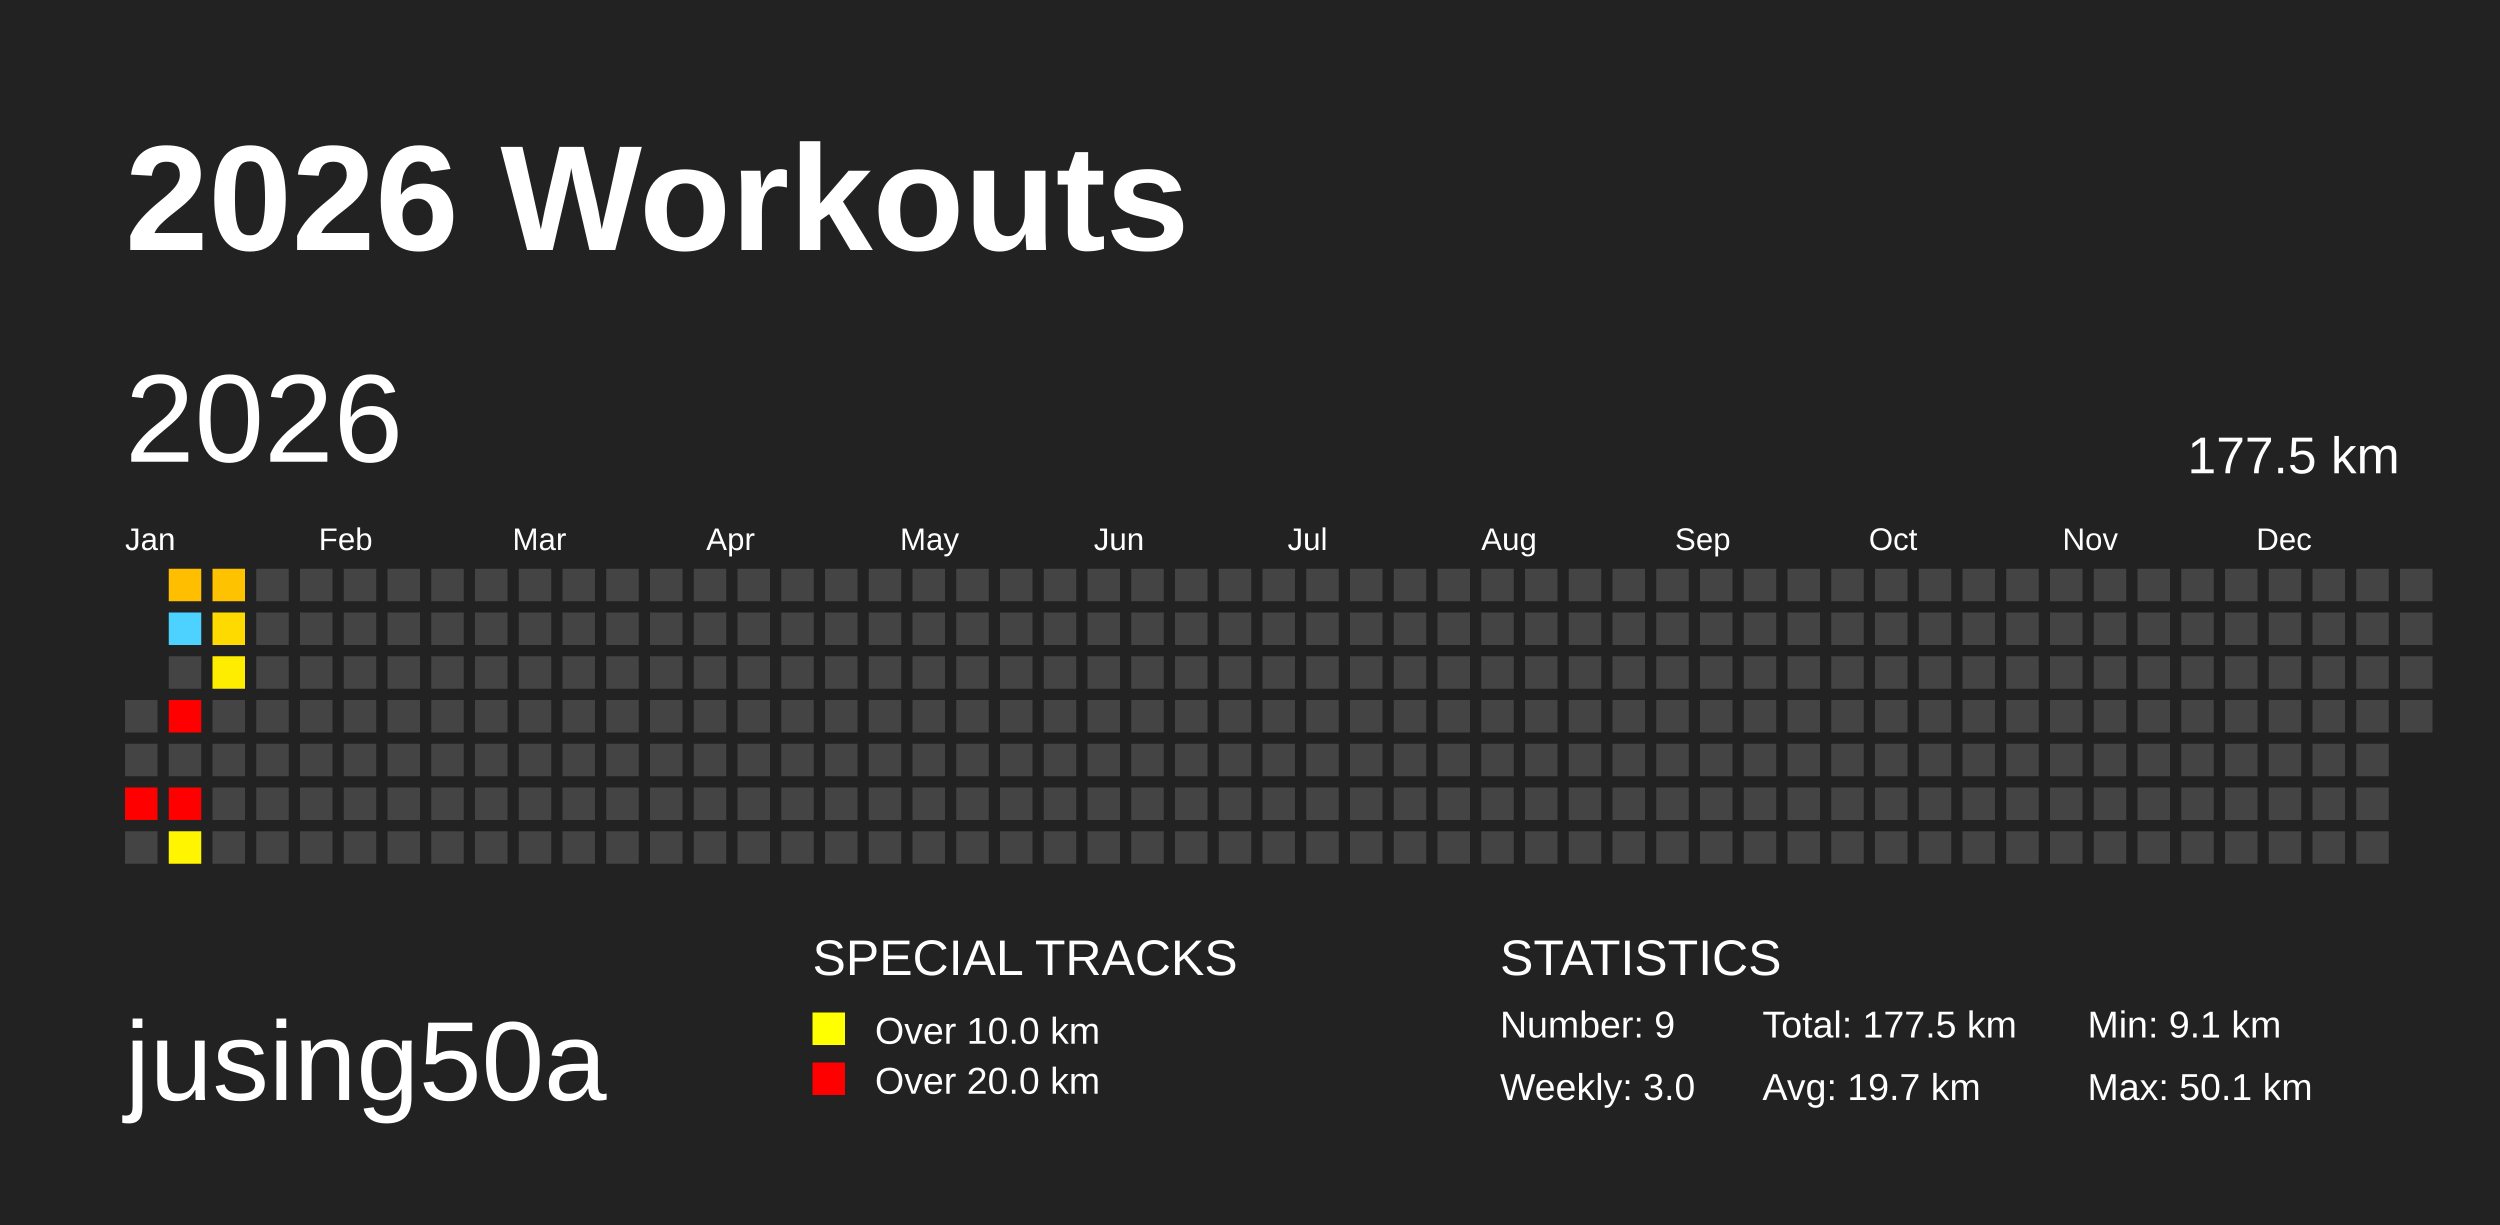
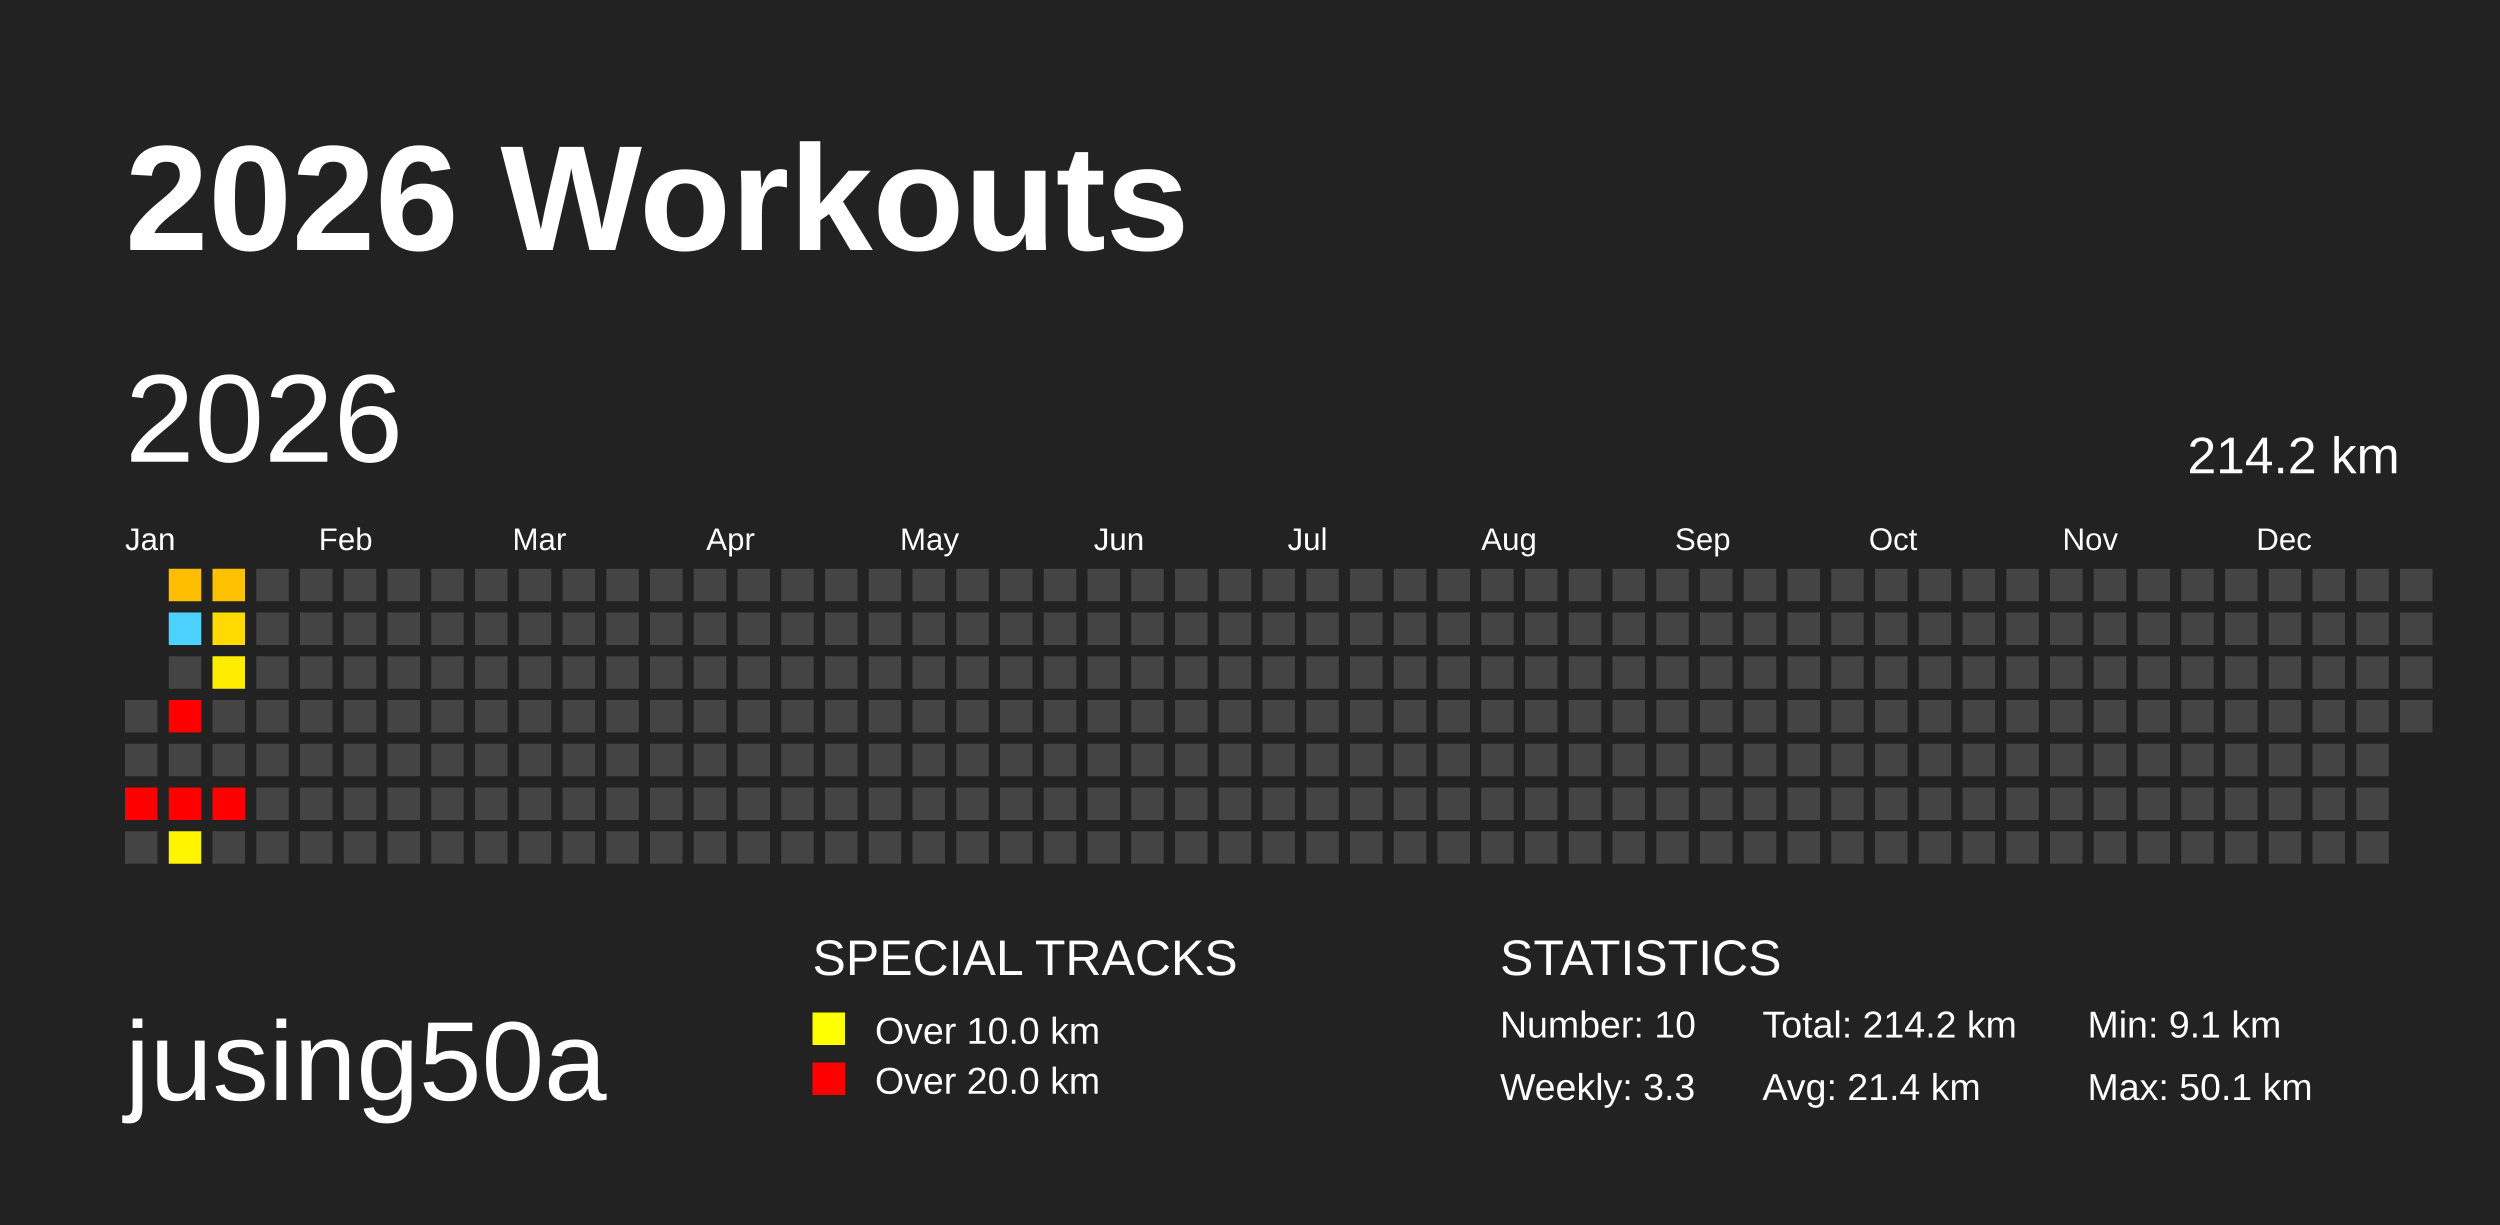
<svg xmlns="http://www.w3.org/2000/svg" baseProfile="full" height="98mm" version="1.1" viewBox="0,0,200,98" width="200mm">
  <defs />
  <rect fill="#222222" height="98" width="200" x="0" y="0" />
  <text fill="#FFFFFF" style="font-size:12px; font-family:Arial; font-weight:bold;" x="10" y="20">2026 Workouts</text>
  <text fill="#FFFFFF" style="font-size:9px; font-family:Arial" x="10" y="88">jusing50a</text>
  <text fill="#FFFFFF" style="font-size:4px; font-family:Arial" x="65" y="78">SPECIAL TRACKS</text>
  <rect fill="yellow" height="2.6" width="2.6" x="65" y="81" />
  <text fill="#FFFFFF" style="font-size:3px; font-family:Arial" x="70" y="83.5">Over 10.0 km</text>
  <rect fill="red" height="2.6" width="2.6" x="65" y="85" />
  <text fill="#FFFFFF" style="font-size:3px; font-family:Arial" x="70" y="87.5">Over 20.0 km</text>
  <text fill="#FFFFFF" style="font-size:4px; font-family:Arial" x="120" y="78">STATISTICS</text>
-   <text fill="#FFFFFF" style="font-size:3px; font-family:Arial" x="120" y="83">Number: 9</text>
-   <text fill="#FFFFFF" style="font-size:3px; font-family:Arial" x="120" y="88">Weekly: 3.0</text>
-   <text fill="#FFFFFF" style="font-size:3px; font-family:Arial" x="141" y="83">Total: 177.5 km</text>
-   <text fill="#FFFFFF" style="font-size:3px; font-family:Arial" x="141" y="88">Avg: 19.7 km</text>
+   <text fill="#FFFFFF" style="font-size:3px; font-family:Arial" x="120" y="83">Number: 10</text>
+   <text fill="#FFFFFF" style="font-size:3px; font-family:Arial" x="120" y="88">Weekly: 3.3</text>
+   <text fill="#FFFFFF" style="font-size:3px; font-family:Arial" x="141" y="83">Total: 214.2 km</text>
+   <text fill="#FFFFFF" style="font-size:3px; font-family:Arial" x="141" y="88">Avg: 21.4 km</text>
  <text fill="#FFFFFF" style="font-size:3px; font-family:Arial" x="167" y="83">Min: 9.1 km</text>
  <text fill="#FFFFFF" style="font-size:3px; font-family:Arial" x="167" y="88">Max: 50.1 km</text>
  <text dominant-baseline="hanging" fill="#FFFFFF" style="font-size:10.0px; font-family:Arial;" x="10" y="30">2026</text>
-   <text dominant-baseline="hanging" fill="#FFFFFF" style="font-size:4.125px; font-family:Arial;" x="175" y="35">177.5 km</text>
+   <text dominant-baseline="hanging" fill="#FFFFFF" style="font-size:4.125px; font-family:Arial;" x="175" y="35">214.2 km</text>
  <text fill="#FFFFFF" style="font-size:2.5px; font-family:Arial" x="10.0" y="44">Jan</text>
  <text fill="#FFFFFF" style="font-size:2.5px; font-family:Arial" x="25.5" y="44">Feb</text>
  <text fill="#FFFFFF" style="font-size:2.5px; font-family:Arial" x="41.0" y="44">Mar</text>
  <text fill="#FFFFFF" style="font-size:2.5px; font-family:Arial" x="56.5" y="44">Apr</text>
  <text fill="#FFFFFF" style="font-size:2.5px; font-family:Arial" x="72.0" y="44">May</text>
  <text fill="#FFFFFF" style="font-size:2.5px; font-family:Arial" x="87.5" y="44">Jun</text>
  <text fill="#FFFFFF" style="font-size:2.5px; font-family:Arial" x="103.0" y="44">Jul</text>
  <text fill="#FFFFFF" style="font-size:2.5px; font-family:Arial" x="118.5" y="44">Aug</text>
  <text fill="#FFFFFF" style="font-size:2.5px; font-family:Arial" x="134.0" y="44">Sep</text>
  <text fill="#FFFFFF" style="font-size:2.5px; font-family:Arial" x="149.5" y="44">Oct</text>
  <text fill="#FFFFFF" style="font-size:2.5px; font-family:Arial" x="165.0" y="44">Nov</text>
  <text fill="#FFFFFF" style="font-size:2.5px; font-family:Arial" x="180.5" y="44">Dec</text>
  <rect fill="#444444" height="2.6" width="2.6" x="10.0" y="56.0" />
  <rect fill="#444444" height="2.6" width="2.6" x="10.0" y="59.5" />
  <rect fill="red" height="2.6" width="2.6" x="10.0" y="63.0" />
  <rect fill="#444444" height="2.6" width="2.6" x="10.0" y="66.5" />
  <rect fill="#ffbf00" height="2.6" width="2.6" x="13.5" y="45.5" />
  <rect fill="#4dd2ff" height="2.6" width="2.6" x="13.5" y="49.0" />
  <rect fill="#444444" height="2.6" width="2.6" x="13.5" y="52.5" />
  <rect fill="red" height="2.6" width="2.6" x="13.5" y="56.0" />
  <rect fill="#444444" height="2.6" width="2.6" x="13.5" y="59.5" />
  <rect fill="red" height="2.6" width="2.6" x="13.5" y="63.0" />
  <rect fill="#fff500" height="2.6" width="2.6" x="13.5" y="66.5" />
  <rect fill="#ffc200" height="2.6" width="2.6" x="17.0" y="45.5" />
  <rect fill="#ffda00" height="2.6" width="2.6" x="17.0" y="49.0" />
  <rect fill="#ffed00" height="2.6" width="2.6" x="17.0" y="52.5" />
  <rect fill="#444444" height="2.6" width="2.6" x="17.0" y="56.0" />
  <rect fill="#444444" height="2.6" width="2.6" x="17.0" y="59.5" />
-   <rect fill="#444444" height="2.6" width="2.6" x="17.0" y="63.0" />
+   <rect fill="red" height="2.6" width="2.6" x="17.0" y="63.0" />
  <rect fill="#444444" height="2.6" width="2.6" x="17.0" y="66.5" />
  <rect fill="#444444" height="2.6" width="2.6" x="20.5" y="45.5" />
  <rect fill="#444444" height="2.6" width="2.6" x="20.5" y="49.0" />
  <rect fill="#444444" height="2.6" width="2.6" x="20.5" y="52.5" />
  <rect fill="#444444" height="2.6" width="2.6" x="20.5" y="56.0" />
  <rect fill="#444444" height="2.6" width="2.6" x="20.5" y="59.5" />
  <rect fill="#444444" height="2.6" width="2.6" x="20.5" y="63.0" />
  <rect fill="#444444" height="2.6" width="2.6" x="20.5" y="66.5" />
  <rect fill="#444444" height="2.6" width="2.6" x="24.0" y="45.5" />
  <rect fill="#444444" height="2.6" width="2.6" x="24.0" y="49.0" />
  <rect fill="#444444" height="2.6" width="2.6" x="24.0" y="52.5" />
  <rect fill="#444444" height="2.6" width="2.6" x="24.0" y="56.0" />
  <rect fill="#444444" height="2.6" width="2.6" x="24.0" y="59.5" />
  <rect fill="#444444" height="2.6" width="2.6" x="24.0" y="63.0" />
  <rect fill="#444444" height="2.6" width="2.6" x="24.0" y="66.5" />
  <rect fill="#444444" height="2.6" width="2.6" x="27.5" y="45.5" />
  <rect fill="#444444" height="2.6" width="2.6" x="27.5" y="49.0" />
  <rect fill="#444444" height="2.6" width="2.6" x="27.5" y="52.5" />
  <rect fill="#444444" height="2.6" width="2.6" x="27.5" y="56.0" />
  <rect fill="#444444" height="2.6" width="2.6" x="27.5" y="59.5" />
  <rect fill="#444444" height="2.6" width="2.6" x="27.5" y="63.0" />
  <rect fill="#444444" height="2.6" width="2.6" x="27.5" y="66.5" />
  <rect fill="#444444" height="2.6" width="2.6" x="31.0" y="45.5" />
  <rect fill="#444444" height="2.6" width="2.6" x="31.0" y="49.0" />
  <rect fill="#444444" height="2.6" width="2.6" x="31.0" y="52.5" />
  <rect fill="#444444" height="2.6" width="2.6" x="31.0" y="56.0" />
  <rect fill="#444444" height="2.6" width="2.6" x="31.0" y="59.5" />
  <rect fill="#444444" height="2.6" width="2.6" x="31.0" y="63.0" />
  <rect fill="#444444" height="2.6" width="2.6" x="31.0" y="66.5" />
  <rect fill="#444444" height="2.6" width="2.6" x="34.5" y="45.5" />
  <rect fill="#444444" height="2.6" width="2.6" x="34.5" y="49.0" />
  <rect fill="#444444" height="2.6" width="2.6" x="34.5" y="52.5" />
  <rect fill="#444444" height="2.6" width="2.6" x="34.5" y="56.0" />
  <rect fill="#444444" height="2.6" width="2.6" x="34.5" y="59.5" />
  <rect fill="#444444" height="2.6" width="2.6" x="34.5" y="63.0" />
  <rect fill="#444444" height="2.6" width="2.6" x="34.5" y="66.5" />
  <rect fill="#444444" height="2.6" width="2.6" x="38.0" y="45.5" />
  <rect fill="#444444" height="2.6" width="2.6" x="38.0" y="49.0" />
  <rect fill="#444444" height="2.6" width="2.6" x="38.0" y="52.5" />
  <rect fill="#444444" height="2.6" width="2.6" x="38.0" y="56.0" />
  <rect fill="#444444" height="2.6" width="2.6" x="38.0" y="59.5" />
  <rect fill="#444444" height="2.6" width="2.6" x="38.0" y="63.0" />
  <rect fill="#444444" height="2.6" width="2.6" x="38.0" y="66.5" />
  <rect fill="#444444" height="2.6" width="2.6" x="41.5" y="45.5" />
  <rect fill="#444444" height="2.6" width="2.6" x="41.5" y="49.0" />
  <rect fill="#444444" height="2.6" width="2.6" x="41.5" y="52.5" />
  <rect fill="#444444" height="2.6" width="2.6" x="41.5" y="56.0" />
  <rect fill="#444444" height="2.6" width="2.6" x="41.5" y="59.5" />
  <rect fill="#444444" height="2.6" width="2.6" x="41.5" y="63.0" />
  <rect fill="#444444" height="2.6" width="2.6" x="41.5" y="66.5" />
  <rect fill="#444444" height="2.6" width="2.6" x="45.0" y="45.5" />
  <rect fill="#444444" height="2.6" width="2.6" x="45.0" y="49.0" />
  <rect fill="#444444" height="2.6" width="2.6" x="45.0" y="52.5" />
  <rect fill="#444444" height="2.6" width="2.6" x="45.0" y="56.0" />
  <rect fill="#444444" height="2.6" width="2.6" x="45.0" y="59.5" />
  <rect fill="#444444" height="2.6" width="2.6" x="45.0" y="63.0" />
  <rect fill="#444444" height="2.6" width="2.6" x="45.0" y="66.5" />
  <rect fill="#444444" height="2.6" width="2.6" x="48.5" y="45.5" />
  <rect fill="#444444" height="2.6" width="2.6" x="48.5" y="49.0" />
  <rect fill="#444444" height="2.6" width="2.6" x="48.5" y="52.5" />
  <rect fill="#444444" height="2.6" width="2.6" x="48.5" y="56.0" />
  <rect fill="#444444" height="2.6" width="2.6" x="48.5" y="59.5" />
  <rect fill="#444444" height="2.6" width="2.6" x="48.5" y="63.0" />
  <rect fill="#444444" height="2.6" width="2.6" x="48.5" y="66.5" />
  <rect fill="#444444" height="2.6" width="2.6" x="52.0" y="45.5" />
  <rect fill="#444444" height="2.6" width="2.6" x="52.0" y="49.0" />
  <rect fill="#444444" height="2.6" width="2.6" x="52.0" y="52.5" />
  <rect fill="#444444" height="2.6" width="2.6" x="52.0" y="56.0" />
  <rect fill="#444444" height="2.6" width="2.6" x="52.0" y="59.5" />
  <rect fill="#444444" height="2.6" width="2.6" x="52.0" y="63.0" />
  <rect fill="#444444" height="2.6" width="2.6" x="52.0" y="66.5" />
  <rect fill="#444444" height="2.6" width="2.6" x="55.5" y="45.5" />
  <rect fill="#444444" height="2.6" width="2.6" x="55.5" y="49.0" />
  <rect fill="#444444" height="2.6" width="2.6" x="55.5" y="52.5" />
  <rect fill="#444444" height="2.6" width="2.6" x="55.5" y="56.0" />
  <rect fill="#444444" height="2.6" width="2.6" x="55.5" y="59.5" />
  <rect fill="#444444" height="2.6" width="2.6" x="55.5" y="63.0" />
  <rect fill="#444444" height="2.6" width="2.6" x="55.5" y="66.5" />
  <rect fill="#444444" height="2.6" width="2.6" x="59.0" y="45.5" />
  <rect fill="#444444" height="2.6" width="2.6" x="59.0" y="49.0" />
  <rect fill="#444444" height="2.6" width="2.6" x="59.0" y="52.5" />
  <rect fill="#444444" height="2.6" width="2.6" x="59.0" y="56.0" />
  <rect fill="#444444" height="2.6" width="2.6" x="59.0" y="59.5" />
  <rect fill="#444444" height="2.6" width="2.6" x="59.0" y="63.0" />
  <rect fill="#444444" height="2.6" width="2.6" x="59.0" y="66.5" />
  <rect fill="#444444" height="2.6" width="2.6" x="62.5" y="45.5" />
  <rect fill="#444444" height="2.6" width="2.6" x="62.5" y="49.0" />
  <rect fill="#444444" height="2.6" width="2.6" x="62.5" y="52.5" />
  <rect fill="#444444" height="2.6" width="2.6" x="62.5" y="56.0" />
  <rect fill="#444444" height="2.6" width="2.6" x="62.5" y="59.5" />
  <rect fill="#444444" height="2.6" width="2.6" x="62.5" y="63.0" />
  <rect fill="#444444" height="2.6" width="2.6" x="62.5" y="66.5" />
  <rect fill="#444444" height="2.6" width="2.6" x="66.0" y="45.5" />
  <rect fill="#444444" height="2.6" width="2.6" x="66.0" y="49.0" />
  <rect fill="#444444" height="2.6" width="2.6" x="66.0" y="52.5" />
  <rect fill="#444444" height="2.6" width="2.6" x="66.0" y="56.0" />
  <rect fill="#444444" height="2.6" width="2.6" x="66.0" y="59.5" />
  <rect fill="#444444" height="2.6" width="2.6" x="66.0" y="63.0" />
  <rect fill="#444444" height="2.6" width="2.6" x="66.0" y="66.5" />
  <rect fill="#444444" height="2.6" width="2.6" x="69.5" y="45.5" />
  <rect fill="#444444" height="2.6" width="2.6" x="69.5" y="49.0" />
  <rect fill="#444444" height="2.6" width="2.6" x="69.5" y="52.5" />
  <rect fill="#444444" height="2.6" width="2.6" x="69.5" y="56.0" />
  <rect fill="#444444" height="2.6" width="2.6" x="69.5" y="59.5" />
  <rect fill="#444444" height="2.6" width="2.6" x="69.5" y="63.0" />
  <rect fill="#444444" height="2.6" width="2.6" x="69.5" y="66.5" />
  <rect fill="#444444" height="2.6" width="2.6" x="73.0" y="45.5" />
  <rect fill="#444444" height="2.6" width="2.6" x="73.0" y="49.0" />
  <rect fill="#444444" height="2.6" width="2.6" x="73.0" y="52.5" />
  <rect fill="#444444" height="2.6" width="2.6" x="73.0" y="56.0" />
  <rect fill="#444444" height="2.6" width="2.6" x="73.0" y="59.5" />
  <rect fill="#444444" height="2.6" width="2.6" x="73.0" y="63.0" />
  <rect fill="#444444" height="2.6" width="2.6" x="73.0" y="66.5" />
  <rect fill="#444444" height="2.6" width="2.6" x="76.5" y="45.5" />
  <rect fill="#444444" height="2.6" width="2.6" x="76.5" y="49.0" />
  <rect fill="#444444" height="2.6" width="2.6" x="76.5" y="52.5" />
  <rect fill="#444444" height="2.6" width="2.6" x="76.5" y="56.0" />
  <rect fill="#444444" height="2.6" width="2.6" x="76.5" y="59.5" />
  <rect fill="#444444" height="2.6" width="2.6" x="76.5" y="63.0" />
  <rect fill="#444444" height="2.6" width="2.6" x="76.5" y="66.5" />
  <rect fill="#444444" height="2.6" width="2.6" x="80.0" y="45.5" />
  <rect fill="#444444" height="2.6" width="2.6" x="80.0" y="49.0" />
  <rect fill="#444444" height="2.6" width="2.6" x="80.0" y="52.5" />
  <rect fill="#444444" height="2.6" width="2.6" x="80.0" y="56.0" />
  <rect fill="#444444" height="2.6" width="2.6" x="80.0" y="59.5" />
  <rect fill="#444444" height="2.6" width="2.6" x="80.0" y="63.0" />
  <rect fill="#444444" height="2.6" width="2.6" x="80.0" y="66.5" />
  <rect fill="#444444" height="2.6" width="2.6" x="83.5" y="45.5" />
  <rect fill="#444444" height="2.6" width="2.6" x="83.5" y="49.0" />
  <rect fill="#444444" height="2.6" width="2.6" x="83.5" y="52.5" />
  <rect fill="#444444" height="2.6" width="2.6" x="83.5" y="56.0" />
  <rect fill="#444444" height="2.6" width="2.6" x="83.5" y="59.5" />
  <rect fill="#444444" height="2.6" width="2.6" x="83.5" y="63.0" />
  <rect fill="#444444" height="2.6" width="2.6" x="83.5" y="66.5" />
  <rect fill="#444444" height="2.6" width="2.6" x="87.0" y="45.5" />
  <rect fill="#444444" height="2.6" width="2.6" x="87.0" y="49.0" />
  <rect fill="#444444" height="2.6" width="2.6" x="87.0" y="52.5" />
  <rect fill="#444444" height="2.6" width="2.6" x="87.0" y="56.0" />
  <rect fill="#444444" height="2.6" width="2.6" x="87.0" y="59.5" />
  <rect fill="#444444" height="2.6" width="2.6" x="87.0" y="63.0" />
  <rect fill="#444444" height="2.6" width="2.6" x="87.0" y="66.5" />
  <rect fill="#444444" height="2.6" width="2.6" x="90.5" y="45.5" />
  <rect fill="#444444" height="2.6" width="2.6" x="90.5" y="49.0" />
  <rect fill="#444444" height="2.6" width="2.6" x="90.5" y="52.5" />
  <rect fill="#444444" height="2.6" width="2.6" x="90.5" y="56.0" />
  <rect fill="#444444" height="2.6" width="2.6" x="90.5" y="59.5" />
  <rect fill="#444444" height="2.6" width="2.6" x="90.5" y="63.0" />
  <rect fill="#444444" height="2.6" width="2.6" x="90.5" y="66.5" />
  <rect fill="#444444" height="2.6" width="2.6" x="94.0" y="45.5" />
  <rect fill="#444444" height="2.6" width="2.6" x="94.0" y="49.0" />
  <rect fill="#444444" height="2.6" width="2.6" x="94.0" y="52.5" />
  <rect fill="#444444" height="2.6" width="2.6" x="94.0" y="56.0" />
  <rect fill="#444444" height="2.6" width="2.6" x="94.0" y="59.5" />
  <rect fill="#444444" height="2.6" width="2.6" x="94.0" y="63.0" />
  <rect fill="#444444" height="2.6" width="2.6" x="94.0" y="66.5" />
  <rect fill="#444444" height="2.6" width="2.6" x="97.5" y="45.5" />
  <rect fill="#444444" height="2.6" width="2.6" x="97.5" y="49.0" />
  <rect fill="#444444" height="2.6" width="2.6" x="97.5" y="52.5" />
  <rect fill="#444444" height="2.6" width="2.6" x="97.5" y="56.0" />
  <rect fill="#444444" height="2.6" width="2.6" x="97.5" y="59.5" />
  <rect fill="#444444" height="2.6" width="2.6" x="97.5" y="63.0" />
  <rect fill="#444444" height="2.6" width="2.6" x="97.5" y="66.5" />
  <rect fill="#444444" height="2.6" width="2.6" x="101.0" y="45.5" />
  <rect fill="#444444" height="2.6" width="2.6" x="101.0" y="49.0" />
  <rect fill="#444444" height="2.6" width="2.6" x="101.0" y="52.5" />
  <rect fill="#444444" height="2.6" width="2.6" x="101.0" y="56.0" />
  <rect fill="#444444" height="2.6" width="2.6" x="101.0" y="59.5" />
  <rect fill="#444444" height="2.6" width="2.6" x="101.0" y="63.0" />
  <rect fill="#444444" height="2.6" width="2.6" x="101.0" y="66.5" />
  <rect fill="#444444" height="2.6" width="2.6" x="104.5" y="45.5" />
  <rect fill="#444444" height="2.6" width="2.6" x="104.5" y="49.0" />
  <rect fill="#444444" height="2.6" width="2.6" x="104.5" y="52.5" />
  <rect fill="#444444" height="2.6" width="2.6" x="104.5" y="56.0" />
  <rect fill="#444444" height="2.6" width="2.6" x="104.5" y="59.5" />
  <rect fill="#444444" height="2.6" width="2.6" x="104.5" y="63.0" />
  <rect fill="#444444" height="2.6" width="2.6" x="104.5" y="66.5" />
  <rect fill="#444444" height="2.6" width="2.6" x="108.0" y="45.5" />
  <rect fill="#444444" height="2.6" width="2.6" x="108.0" y="49.0" />
  <rect fill="#444444" height="2.6" width="2.6" x="108.0" y="52.5" />
  <rect fill="#444444" height="2.6" width="2.6" x="108.0" y="56.0" />
  <rect fill="#444444" height="2.6" width="2.6" x="108.0" y="59.5" />
  <rect fill="#444444" height="2.6" width="2.6" x="108.0" y="63.0" />
  <rect fill="#444444" height="2.6" width="2.6" x="108.0" y="66.5" />
  <rect fill="#444444" height="2.6" width="2.6" x="111.5" y="45.5" />
  <rect fill="#444444" height="2.6" width="2.6" x="111.5" y="49.0" />
  <rect fill="#444444" height="2.6" width="2.6" x="111.5" y="52.5" />
  <rect fill="#444444" height="2.6" width="2.6" x="111.5" y="56.0" />
  <rect fill="#444444" height="2.6" width="2.6" x="111.5" y="59.5" />
  <rect fill="#444444" height="2.6" width="2.6" x="111.5" y="63.0" />
  <rect fill="#444444" height="2.6" width="2.6" x="111.5" y="66.5" />
  <rect fill="#444444" height="2.6" width="2.6" x="115.0" y="45.5" />
  <rect fill="#444444" height="2.6" width="2.6" x="115.0" y="49.0" />
  <rect fill="#444444" height="2.6" width="2.6" x="115.0" y="52.5" />
  <rect fill="#444444" height="2.6" width="2.6" x="115.0" y="56.0" />
  <rect fill="#444444" height="2.6" width="2.6" x="115.0" y="59.5" />
  <rect fill="#444444" height="2.6" width="2.6" x="115.0" y="63.0" />
  <rect fill="#444444" height="2.6" width="2.6" x="115.0" y="66.5" />
  <rect fill="#444444" height="2.6" width="2.6" x="118.5" y="45.5" />
  <rect fill="#444444" height="2.6" width="2.6" x="118.5" y="49.0" />
  <rect fill="#444444" height="2.6" width="2.6" x="118.5" y="52.5" />
  <rect fill="#444444" height="2.6" width="2.6" x="118.5" y="56.0" />
  <rect fill="#444444" height="2.6" width="2.6" x="118.5" y="59.5" />
  <rect fill="#444444" height="2.6" width="2.6" x="118.5" y="63.0" />
  <rect fill="#444444" height="2.6" width="2.6" x="118.5" y="66.5" />
  <rect fill="#444444" height="2.6" width="2.6" x="122.0" y="45.5" />
  <rect fill="#444444" height="2.6" width="2.6" x="122.0" y="49.0" />
  <rect fill="#444444" height="2.6" width="2.6" x="122.0" y="52.5" />
  <rect fill="#444444" height="2.6" width="2.6" x="122.0" y="56.0" />
  <rect fill="#444444" height="2.6" width="2.6" x="122.0" y="59.5" />
  <rect fill="#444444" height="2.6" width="2.6" x="122.0" y="63.0" />
  <rect fill="#444444" height="2.6" width="2.6" x="122.0" y="66.5" />
  <rect fill="#444444" height="2.6" width="2.6" x="125.5" y="45.5" />
  <rect fill="#444444" height="2.6" width="2.6" x="125.5" y="49.0" />
  <rect fill="#444444" height="2.6" width="2.6" x="125.5" y="52.5" />
  <rect fill="#444444" height="2.6" width="2.6" x="125.5" y="56.0" />
  <rect fill="#444444" height="2.6" width="2.6" x="125.5" y="59.5" />
  <rect fill="#444444" height="2.6" width="2.6" x="125.5" y="63.0" />
  <rect fill="#444444" height="2.6" width="2.6" x="125.5" y="66.5" />
  <rect fill="#444444" height="2.6" width="2.6" x="129.0" y="45.5" />
  <rect fill="#444444" height="2.6" width="2.6" x="129.0" y="49.0" />
  <rect fill="#444444" height="2.6" width="2.6" x="129.0" y="52.5" />
  <rect fill="#444444" height="2.6" width="2.6" x="129.0" y="56.0" />
  <rect fill="#444444" height="2.6" width="2.6" x="129.0" y="59.5" />
  <rect fill="#444444" height="2.6" width="2.6" x="129.0" y="63.0" />
  <rect fill="#444444" height="2.6" width="2.6" x="129.0" y="66.5" />
  <rect fill="#444444" height="2.6" width="2.6" x="132.5" y="45.5" />
  <rect fill="#444444" height="2.6" width="2.6" x="132.5" y="49.0" />
  <rect fill="#444444" height="2.6" width="2.6" x="132.5" y="52.5" />
  <rect fill="#444444" height="2.6" width="2.6" x="132.5" y="56.0" />
  <rect fill="#444444" height="2.6" width="2.6" x="132.5" y="59.5" />
  <rect fill="#444444" height="2.6" width="2.6" x="132.5" y="63.0" />
  <rect fill="#444444" height="2.6" width="2.6" x="132.5" y="66.5" />
  <rect fill="#444444" height="2.6" width="2.6" x="136.0" y="45.5" />
  <rect fill="#444444" height="2.6" width="2.6" x="136.0" y="49.0" />
  <rect fill="#444444" height="2.6" width="2.6" x="136.0" y="52.5" />
  <rect fill="#444444" height="2.6" width="2.6" x="136.0" y="56.0" />
  <rect fill="#444444" height="2.6" width="2.6" x="136.0" y="59.5" />
  <rect fill="#444444" height="2.6" width="2.6" x="136.0" y="63.0" />
  <rect fill="#444444" height="2.6" width="2.6" x="136.0" y="66.5" />
  <rect fill="#444444" height="2.6" width="2.6" x="139.5" y="45.5" />
  <rect fill="#444444" height="2.6" width="2.6" x="139.5" y="49.0" />
  <rect fill="#444444" height="2.6" width="2.6" x="139.5" y="52.5" />
  <rect fill="#444444" height="2.6" width="2.6" x="139.5" y="56.0" />
  <rect fill="#444444" height="2.6" width="2.6" x="139.5" y="59.5" />
  <rect fill="#444444" height="2.6" width="2.6" x="139.5" y="63.0" />
  <rect fill="#444444" height="2.6" width="2.6" x="139.5" y="66.5" />
  <rect fill="#444444" height="2.6" width="2.6" x="143.0" y="45.5" />
  <rect fill="#444444" height="2.6" width="2.6" x="143.0" y="49.0" />
  <rect fill="#444444" height="2.6" width="2.6" x="143.0" y="52.5" />
  <rect fill="#444444" height="2.6" width="2.6" x="143.0" y="56.0" />
  <rect fill="#444444" height="2.6" width="2.6" x="143.0" y="59.5" />
  <rect fill="#444444" height="2.6" width="2.6" x="143.0" y="63.0" />
  <rect fill="#444444" height="2.6" width="2.6" x="143.0" y="66.5" />
  <rect fill="#444444" height="2.6" width="2.6" x="146.5" y="45.5" />
  <rect fill="#444444" height="2.6" width="2.6" x="146.5" y="49.0" />
  <rect fill="#444444" height="2.6" width="2.6" x="146.5" y="52.5" />
  <rect fill="#444444" height="2.6" width="2.6" x="146.5" y="56.0" />
  <rect fill="#444444" height="2.6" width="2.6" x="146.5" y="59.5" />
  <rect fill="#444444" height="2.6" width="2.6" x="146.5" y="63.0" />
  <rect fill="#444444" height="2.6" width="2.6" x="146.5" y="66.5" />
  <rect fill="#444444" height="2.6" width="2.6" x="150.0" y="45.5" />
  <rect fill="#444444" height="2.6" width="2.6" x="150.0" y="49.0" />
  <rect fill="#444444" height="2.6" width="2.6" x="150.0" y="52.5" />
  <rect fill="#444444" height="2.6" width="2.6" x="150.0" y="56.0" />
  <rect fill="#444444" height="2.6" width="2.6" x="150.0" y="59.5" />
  <rect fill="#444444" height="2.6" width="2.6" x="150.0" y="63.0" />
  <rect fill="#444444" height="2.6" width="2.6" x="150.0" y="66.5" />
  <rect fill="#444444" height="2.6" width="2.6" x="153.5" y="45.5" />
  <rect fill="#444444" height="2.6" width="2.6" x="153.5" y="49.0" />
  <rect fill="#444444" height="2.6" width="2.6" x="153.5" y="52.5" />
  <rect fill="#444444" height="2.6" width="2.6" x="153.5" y="56.0" />
  <rect fill="#444444" height="2.6" width="2.6" x="153.5" y="59.5" />
  <rect fill="#444444" height="2.6" width="2.6" x="153.5" y="63.0" />
  <rect fill="#444444" height="2.6" width="2.6" x="153.5" y="66.5" />
  <rect fill="#444444" height="2.6" width="2.6" x="157.0" y="45.5" />
  <rect fill="#444444" height="2.6" width="2.6" x="157.0" y="49.0" />
  <rect fill="#444444" height="2.6" width="2.6" x="157.0" y="52.5" />
  <rect fill="#444444" height="2.6" width="2.6" x="157.0" y="56.0" />
  <rect fill="#444444" height="2.6" width="2.6" x="157.0" y="59.5" />
  <rect fill="#444444" height="2.6" width="2.6" x="157.0" y="63.0" />
  <rect fill="#444444" height="2.6" width="2.6" x="157.0" y="66.5" />
  <rect fill="#444444" height="2.6" width="2.6" x="160.5" y="45.5" />
  <rect fill="#444444" height="2.6" width="2.6" x="160.5" y="49.0" />
  <rect fill="#444444" height="2.6" width="2.6" x="160.5" y="52.5" />
  <rect fill="#444444" height="2.6" width="2.6" x="160.5" y="56.0" />
  <rect fill="#444444" height="2.6" width="2.6" x="160.5" y="59.5" />
  <rect fill="#444444" height="2.6" width="2.6" x="160.5" y="63.0" />
  <rect fill="#444444" height="2.6" width="2.6" x="160.5" y="66.5" />
  <rect fill="#444444" height="2.6" width="2.6" x="164.0" y="45.5" />
  <rect fill="#444444" height="2.6" width="2.6" x="164.0" y="49.0" />
  <rect fill="#444444" height="2.6" width="2.6" x="164.0" y="52.5" />
  <rect fill="#444444" height="2.6" width="2.6" x="164.0" y="56.0" />
  <rect fill="#444444" height="2.6" width="2.6" x="164.0" y="59.5" />
  <rect fill="#444444" height="2.6" width="2.6" x="164.0" y="63.0" />
  <rect fill="#444444" height="2.6" width="2.6" x="164.0" y="66.5" />
  <rect fill="#444444" height="2.6" width="2.6" x="167.5" y="45.5" />
  <rect fill="#444444" height="2.6" width="2.6" x="167.5" y="49.0" />
  <rect fill="#444444" height="2.6" width="2.6" x="167.5" y="52.5" />
  <rect fill="#444444" height="2.6" width="2.6" x="167.5" y="56.0" />
  <rect fill="#444444" height="2.6" width="2.6" x="167.5" y="59.5" />
  <rect fill="#444444" height="2.6" width="2.6" x="167.5" y="63.0" />
  <rect fill="#444444" height="2.6" width="2.6" x="167.5" y="66.5" />
  <rect fill="#444444" height="2.6" width="2.6" x="171.0" y="45.5" />
  <rect fill="#444444" height="2.6" width="2.6" x="171.0" y="49.0" />
  <rect fill="#444444" height="2.6" width="2.6" x="171.0" y="52.5" />
  <rect fill="#444444" height="2.6" width="2.6" x="171.0" y="56.0" />
  <rect fill="#444444" height="2.6" width="2.6" x="171.0" y="59.5" />
  <rect fill="#444444" height="2.6" width="2.6" x="171.0" y="63.0" />
  <rect fill="#444444" height="2.6" width="2.6" x="171.0" y="66.5" />
  <rect fill="#444444" height="2.6" width="2.6" x="174.5" y="45.5" />
  <rect fill="#444444" height="2.6" width="2.6" x="174.5" y="49.0" />
  <rect fill="#444444" height="2.6" width="2.6" x="174.5" y="52.5" />
  <rect fill="#444444" height="2.6" width="2.6" x="174.5" y="56.0" />
  <rect fill="#444444" height="2.6" width="2.6" x="174.5" y="59.5" />
  <rect fill="#444444" height="2.6" width="2.6" x="174.5" y="63.0" />
  <rect fill="#444444" height="2.6" width="2.6" x="174.5" y="66.5" />
  <rect fill="#444444" height="2.6" width="2.6" x="178.0" y="45.5" />
  <rect fill="#444444" height="2.6" width="2.6" x="178.0" y="49.0" />
  <rect fill="#444444" height="2.6" width="2.6" x="178.0" y="52.5" />
  <rect fill="#444444" height="2.6" width="2.6" x="178.0" y="56.0" />
  <rect fill="#444444" height="2.6" width="2.6" x="178.0" y="59.5" />
  <rect fill="#444444" height="2.6" width="2.6" x="178.0" y="63.0" />
  <rect fill="#444444" height="2.6" width="2.6" x="178.0" y="66.5" />
  <rect fill="#444444" height="2.6" width="2.6" x="181.5" y="45.5" />
  <rect fill="#444444" height="2.6" width="2.6" x="181.5" y="49.0" />
  <rect fill="#444444" height="2.6" width="2.6" x="181.5" y="52.5" />
  <rect fill="#444444" height="2.6" width="2.6" x="181.5" y="56.0" />
  <rect fill="#444444" height="2.6" width="2.6" x="181.5" y="59.5" />
  <rect fill="#444444" height="2.6" width="2.6" x="181.5" y="63.0" />
  <rect fill="#444444" height="2.6" width="2.6" x="181.5" y="66.5" />
  <rect fill="#444444" height="2.6" width="2.6" x="185.0" y="45.5" />
  <rect fill="#444444" height="2.6" width="2.6" x="185.0" y="49.0" />
  <rect fill="#444444" height="2.6" width="2.6" x="185.0" y="52.5" />
  <rect fill="#444444" height="2.6" width="2.6" x="185.0" y="56.0" />
  <rect fill="#444444" height="2.6" width="2.6" x="185.0" y="59.5" />
  <rect fill="#444444" height="2.6" width="2.6" x="185.0" y="63.0" />
  <rect fill="#444444" height="2.6" width="2.6" x="185.0" y="66.5" />
  <rect fill="#444444" height="2.6" width="2.6" x="188.5" y="45.5" />
  <rect fill="#444444" height="2.6" width="2.6" x="188.5" y="49.0" />
  <rect fill="#444444" height="2.6" width="2.6" x="188.5" y="52.5" />
  <rect fill="#444444" height="2.6" width="2.6" x="188.5" y="56.0" />
  <rect fill="#444444" height="2.6" width="2.6" x="188.5" y="59.5" />
  <rect fill="#444444" height="2.6" width="2.6" x="188.5" y="63.0" />
  <rect fill="#444444" height="2.6" width="2.6" x="188.5" y="66.5" />
  <rect fill="#444444" height="2.6" width="2.6" x="192.0" y="45.5" />
  <rect fill="#444444" height="2.6" width="2.6" x="192.0" y="49.0" />
  <rect fill="#444444" height="2.6" width="2.6" x="192.0" y="52.5" />
  <rect fill="#444444" height="2.6" width="2.6" x="192.0" y="56.0" />
</svg>
